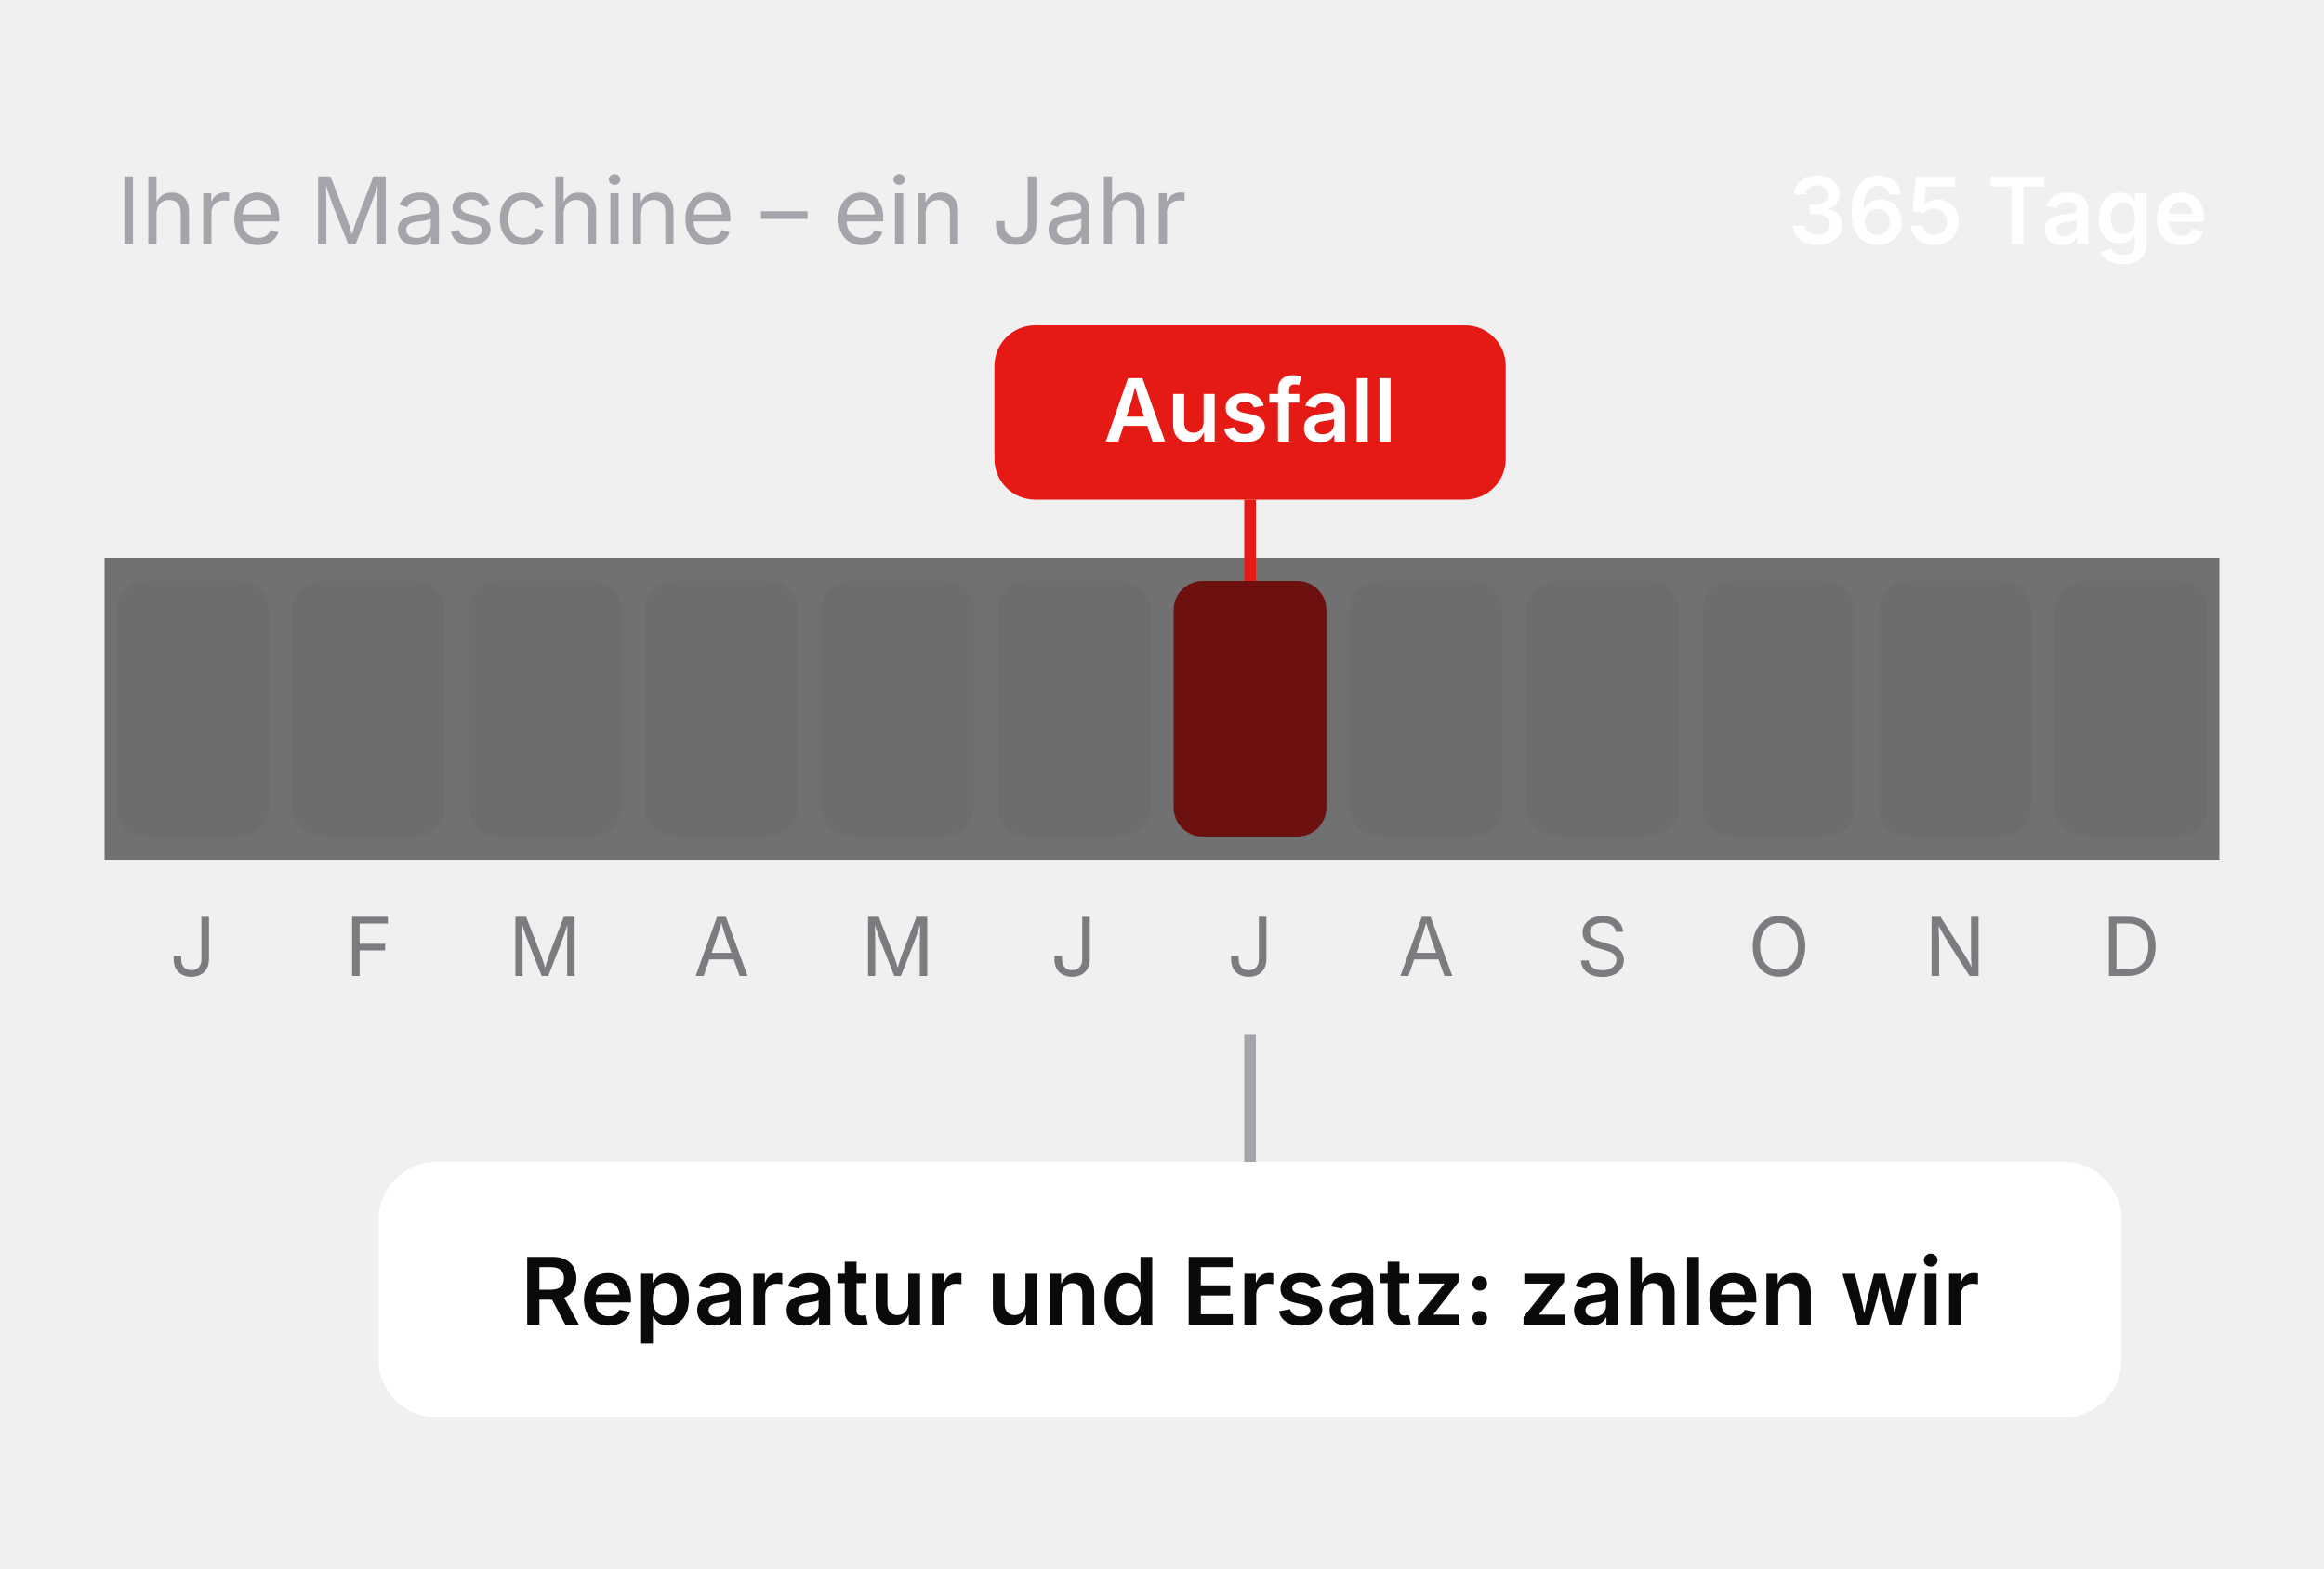
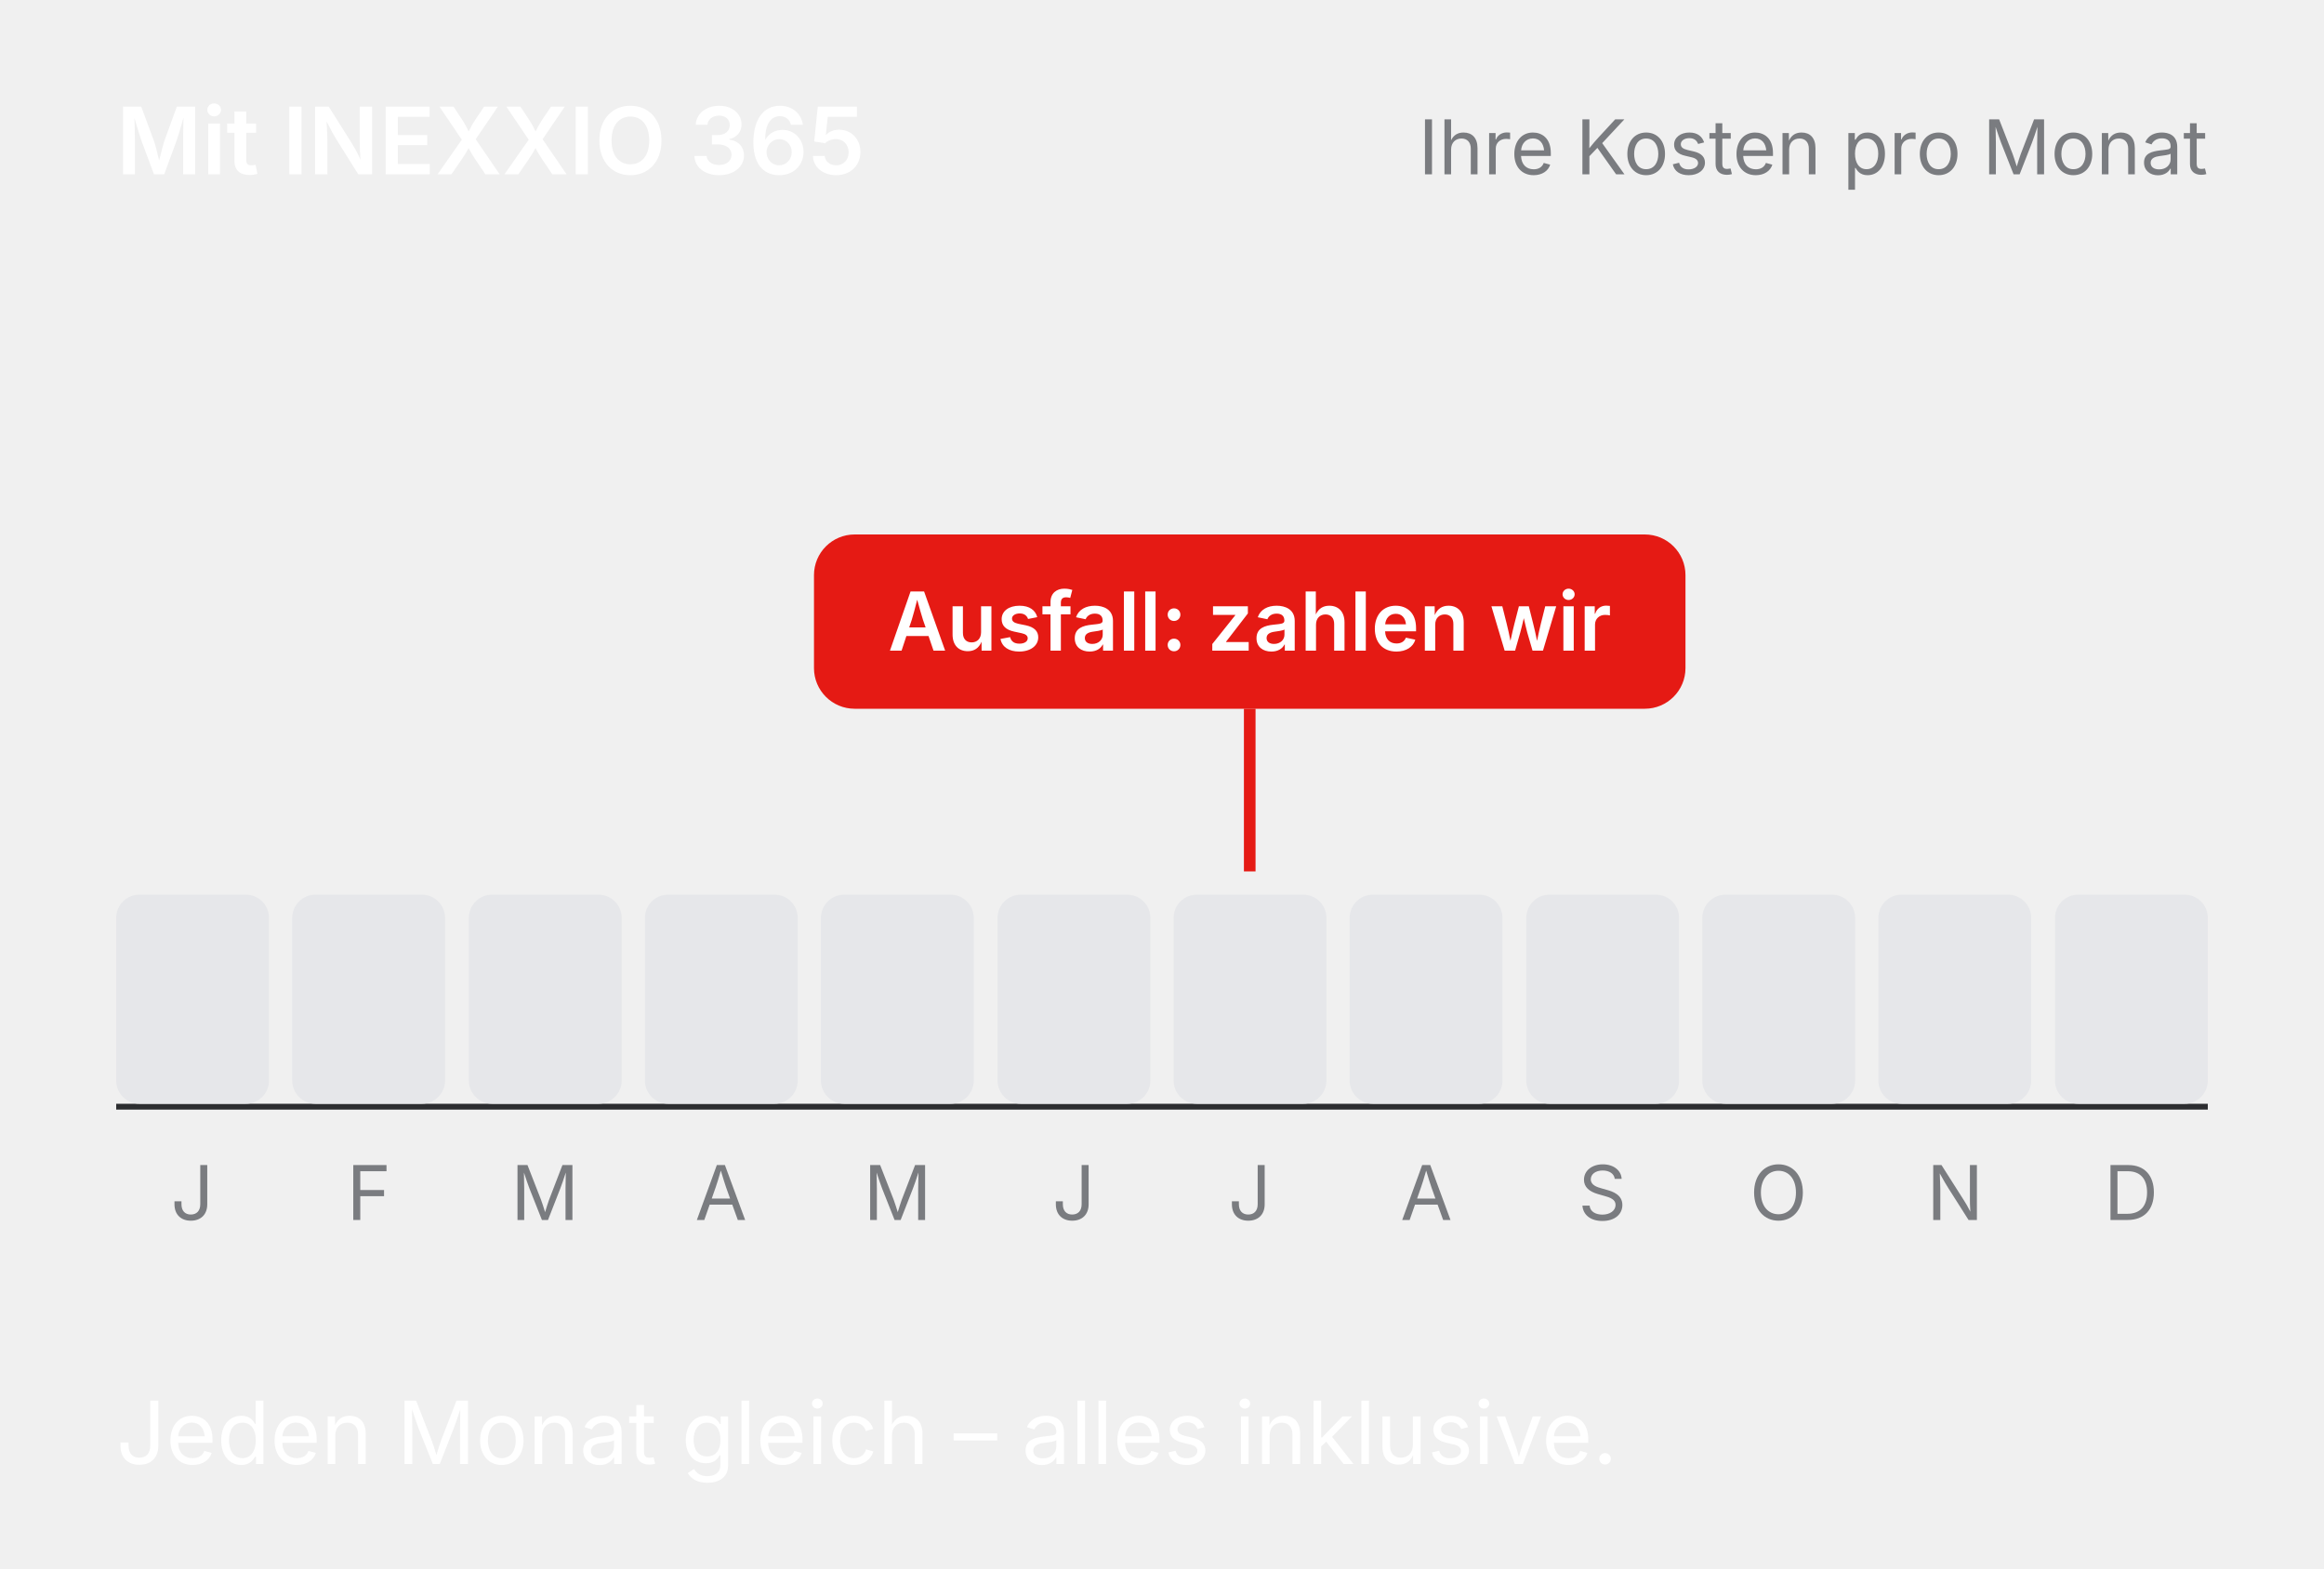
- <svg xmlns="http://www.w3.org/2000/svg" viewBox="0 20 400 270" role="img" aria-label="Schema: ein Jahr im Einsatz; ein Ausfall, dessen Kosten wir übernehmen">
-   <text x="20" y="62" font-family="Inter, Helvetica, Arial, sans-serif" font-size="16" fill="#A3A5AA">Ihre Maschine – ein Jahr</text>
-   <text x="380" y="62" text-anchor="end" font-family="Inter, Helvetica, Arial, sans-serif" font-size="16" font-weight="600" fill="#FFFFFF">365 Tage</text>
-   <rect x="20.0" y="120" width="26.3" height="44" rx="5" fill="#E6E7EA" />
-   <rect x="50.3" y="120" width="26.3" height="44" rx="5" fill="#E6E7EA" />
-   <rect x="80.7" y="120" width="26.3" height="44" rx="5" fill="#E6E7EA" />
-   <rect x="111.0" y="120" width="26.3" height="44" rx="5" fill="#E6E7EA" />
-   <rect x="141.3" y="120" width="26.3" height="44" rx="5" fill="#E6E7EA" />
-   <rect x="171.7" y="120" width="26.3" height="44" rx="5" fill="#E6E7EA" />
-   <rect x="202.0" y="120" width="26.3" height="44" rx="5" fill="#E51A14" />
-   <rect x="232.3" y="120" width="26.3" height="44" rx="5" fill="#E6E7EA" />
-   <rect x="262.7" y="120" width="26.3" height="44" rx="5" fill="#E6E7EA" />
-   <rect x="293.0" y="120" width="26.3" height="44" rx="5" fill="#E6E7EA" />
-   <rect x="323.3" y="120" width="26.3" height="44" rx="5" fill="#E6E7EA" />
-   <rect x="353.7" y="120" width="26.3" height="44" rx="5" fill="#E6E7EA" />
-   <rect class="gv-sweep" x="18" y="116" width="364" height="52" fill="#0A0A0B" opacity=".55" />
-   <text x="33.2" y="188" text-anchor="middle" font-family="Inter, Helvetica, Arial, sans-serif" font-size="14" fill="#7A7C80">J</text>
-   <text x="63.5" y="188" text-anchor="middle" font-family="Inter, Helvetica, Arial, sans-serif" font-size="14" fill="#7A7C80">F</text>
-   <text x="93.8" y="188" text-anchor="middle" font-family="Inter, Helvetica, Arial, sans-serif" font-size="14" fill="#7A7C80">M</text>
-   <text x="124.2" y="188" text-anchor="middle" font-family="Inter, Helvetica, Arial, sans-serif" font-size="14" fill="#7A7C80">A</text>
-   <text x="154.5" y="188" text-anchor="middle" font-family="Inter, Helvetica, Arial, sans-serif" font-size="14" fill="#7A7C80">M</text>
-   <text x="184.8" y="188" text-anchor="middle" font-family="Inter, Helvetica, Arial, sans-serif" font-size="14" fill="#7A7C80">J</text>
-   <text x="215.2" y="188" text-anchor="middle" font-family="Inter, Helvetica, Arial, sans-serif" font-size="14" fill="#7A7C80">J</text>
-   <text x="245.5" y="188" text-anchor="middle" font-family="Inter, Helvetica, Arial, sans-serif" font-size="14" fill="#7A7C80">A</text>
-   <text x="275.8" y="188" text-anchor="middle" font-family="Inter, Helvetica, Arial, sans-serif" font-size="14" fill="#7A7C80">S</text>
-   <text x="306.2" y="188" text-anchor="middle" font-family="Inter, Helvetica, Arial, sans-serif" font-size="14" fill="#7A7C80">O</text>
-   <text x="336.5" y="188" text-anchor="middle" font-family="Inter, Helvetica, Arial, sans-serif" font-size="14" fill="#7A7C80">N</text>
-   <text x="366.8" y="188" text-anchor="middle" font-family="Inter, Helvetica, Arial, sans-serif" font-size="14" fill="#7A7C80">D</text>
-   <g class="gv-pop">
-     <rect x="171.16" y="76" width="88" height="30" rx="7" fill="#E51A14" />
-     <text x="215.16" y="96" text-anchor="middle" font-family="Inter, Helvetica, Arial, sans-serif" font-size="15" font-weight="600" fill="#FFFFFF">Ausfall</text>
-     <line x1="215.16" y1="106" x2="215.16" y2="120" stroke="#E51A14" stroke-width="2" />
-     <line x1="215.16" y1="198" x2="215.16" y2="220" stroke="#A3A5AA" stroke-width="2" />
-     <rect x="65.16" y="220" width="300" height="44" rx="10" fill="#FFFFFF" />
-     <text x="215.16" y="248" text-anchor="middle" font-family="Inter, Helvetica, Arial, sans-serif" font-size="16" font-weight="600" fill="#0A0A0B">Reparatur und Ersatz: zahlen wir</text>
+ <svg xmlns="http://www.w3.org/2000/svg" viewBox="0 20 400 270" font-family="Inter, Helvetica, Arial, sans-serif" role="img" aria-label="Schema: Kosten pro Monat ohne INEXXIO 365 unregelmässig und hoch beim Ausfall, mit INEXXIO 365 jeden Monat gleich; den Ausfall zahlen wir">
+   <g font-size="16" font-weight="600">
+     <text x="20" y="50" fill="#A3A5AA" class="ix365-a" opacity="0">Ohne INEXXIO 365</text>
+     <text x="20" y="50" fill="#FFF" class="ix365-b">Mit INEXXIO 365</text>
+   </g>
+   <text x="380" y="50" text-anchor="end" font-size="13" fill="#7A7C80">Ihre Kosten pro Monat</text>
+   <path d="M20 210.5H380" stroke="#2C2D30" />
+   <g fill="#E6E7EA">
+     <rect class="ix365-bar" style="--a:0.17" x="20.0" y="174" width="26.3" height="36" rx="4" />
+     <rect class="ix365-bar" style="--a:0.17" x="50.3" y="174" width="26.3" height="36" rx="4" />
+     <rect class="ix365-bar" style="--a:1.44" x="80.7" y="174" width="26.3" height="36" rx="4" />
+     <rect class="ix365-bar" style="--a:0.17" x="111.0" y="174" width="26.3" height="36" rx="4" />
+     <rect class="ix365-bar" style="--a:0.17" x="141.3" y="174" width="26.3" height="36" rx="4" />
+     <rect class="ix365-bar" style="--a:0.17" x="171.7" y="174" width="26.3" height="36" rx="4" />
+     <rect class="ix365-bar ix365-hot" style="--a:3.56" x="202.0" y="174" width="26.3" height="36" rx="4" />
+     <rect class="ix365-bar" style="--a:0.17" x="232.3" y="174" width="26.3" height="36" rx="4" />
+     <rect class="ix365-bar" style="--a:0.94" x="262.7" y="174" width="26.3" height="36" rx="4" />
+     <rect class="ix365-bar" style="--a:0.17" x="293.0" y="174" width="26.3" height="36" rx="4" />
+     <rect class="ix365-bar" style="--a:0.17" x="323.3" y="174" width="26.3" height="36" rx="4" />
+     <rect class="ix365-bar" style="--a:0.17" x="353.7" y="174" width="26.3" height="36" rx="4" />
+   </g>
+   <g font-size="13" fill="#7A7C80" text-anchor="middle">
+     <text x="33.1" y="230">J</text>
+     <text x="63.5" y="230">F</text>
+     <text x="93.8" y="230">M</text>
+     <text x="124.1" y="230">A</text>
+     <text x="154.5" y="230">M</text>
+     <text x="184.8" y="230">J</text>
+     <text x="215.1" y="230">J</text>
+     <text x="245.5" y="230">A</text>
+     <text x="275.8" y="230">S</text>
+     <text x="306.1" y="230">O</text>
+     <text x="336.5" y="230">N</text>
+     <text x="366.8" y="230">D</text>
+   </g>
+   <g class="ix365-a" opacity="0" font-size="12" text-anchor="middle" fill="#A3A5AA">
+     <text x="93.8" y="150">Prüfung</text>
+     <text x="275.8" y="168">Wartung</text>
+     <text x="215.1" y="74" font-weight="600" fill="#F47C76">Ausfall</text>
+   </g>
+   <g class="ix365-chip">
+     <rect x="140.1" y="112" width="150" height="30" rx="7" fill="#E51A14" />
+     <text x="215.1" y="132" text-anchor="middle" font-size="14" font-weight="600" fill="#FFF">Ausfall: zahlen wir</text>
+     <path d="M215.1 142V170" stroke="#E51A14" stroke-width="2" />
+   </g>
+   <g font-size="15">
+     <text class="ix365-a" opacity="0" x="20" y="272" fill="#A3A5AA">Jeden Monat anders. Ein Ausfall wird teuer.</text>
+     <text class="ix365-b" x="20" y="272" fill="#FFF">Jeden Monat gleich – alles inklusive.</text>
  </g>
</svg>
